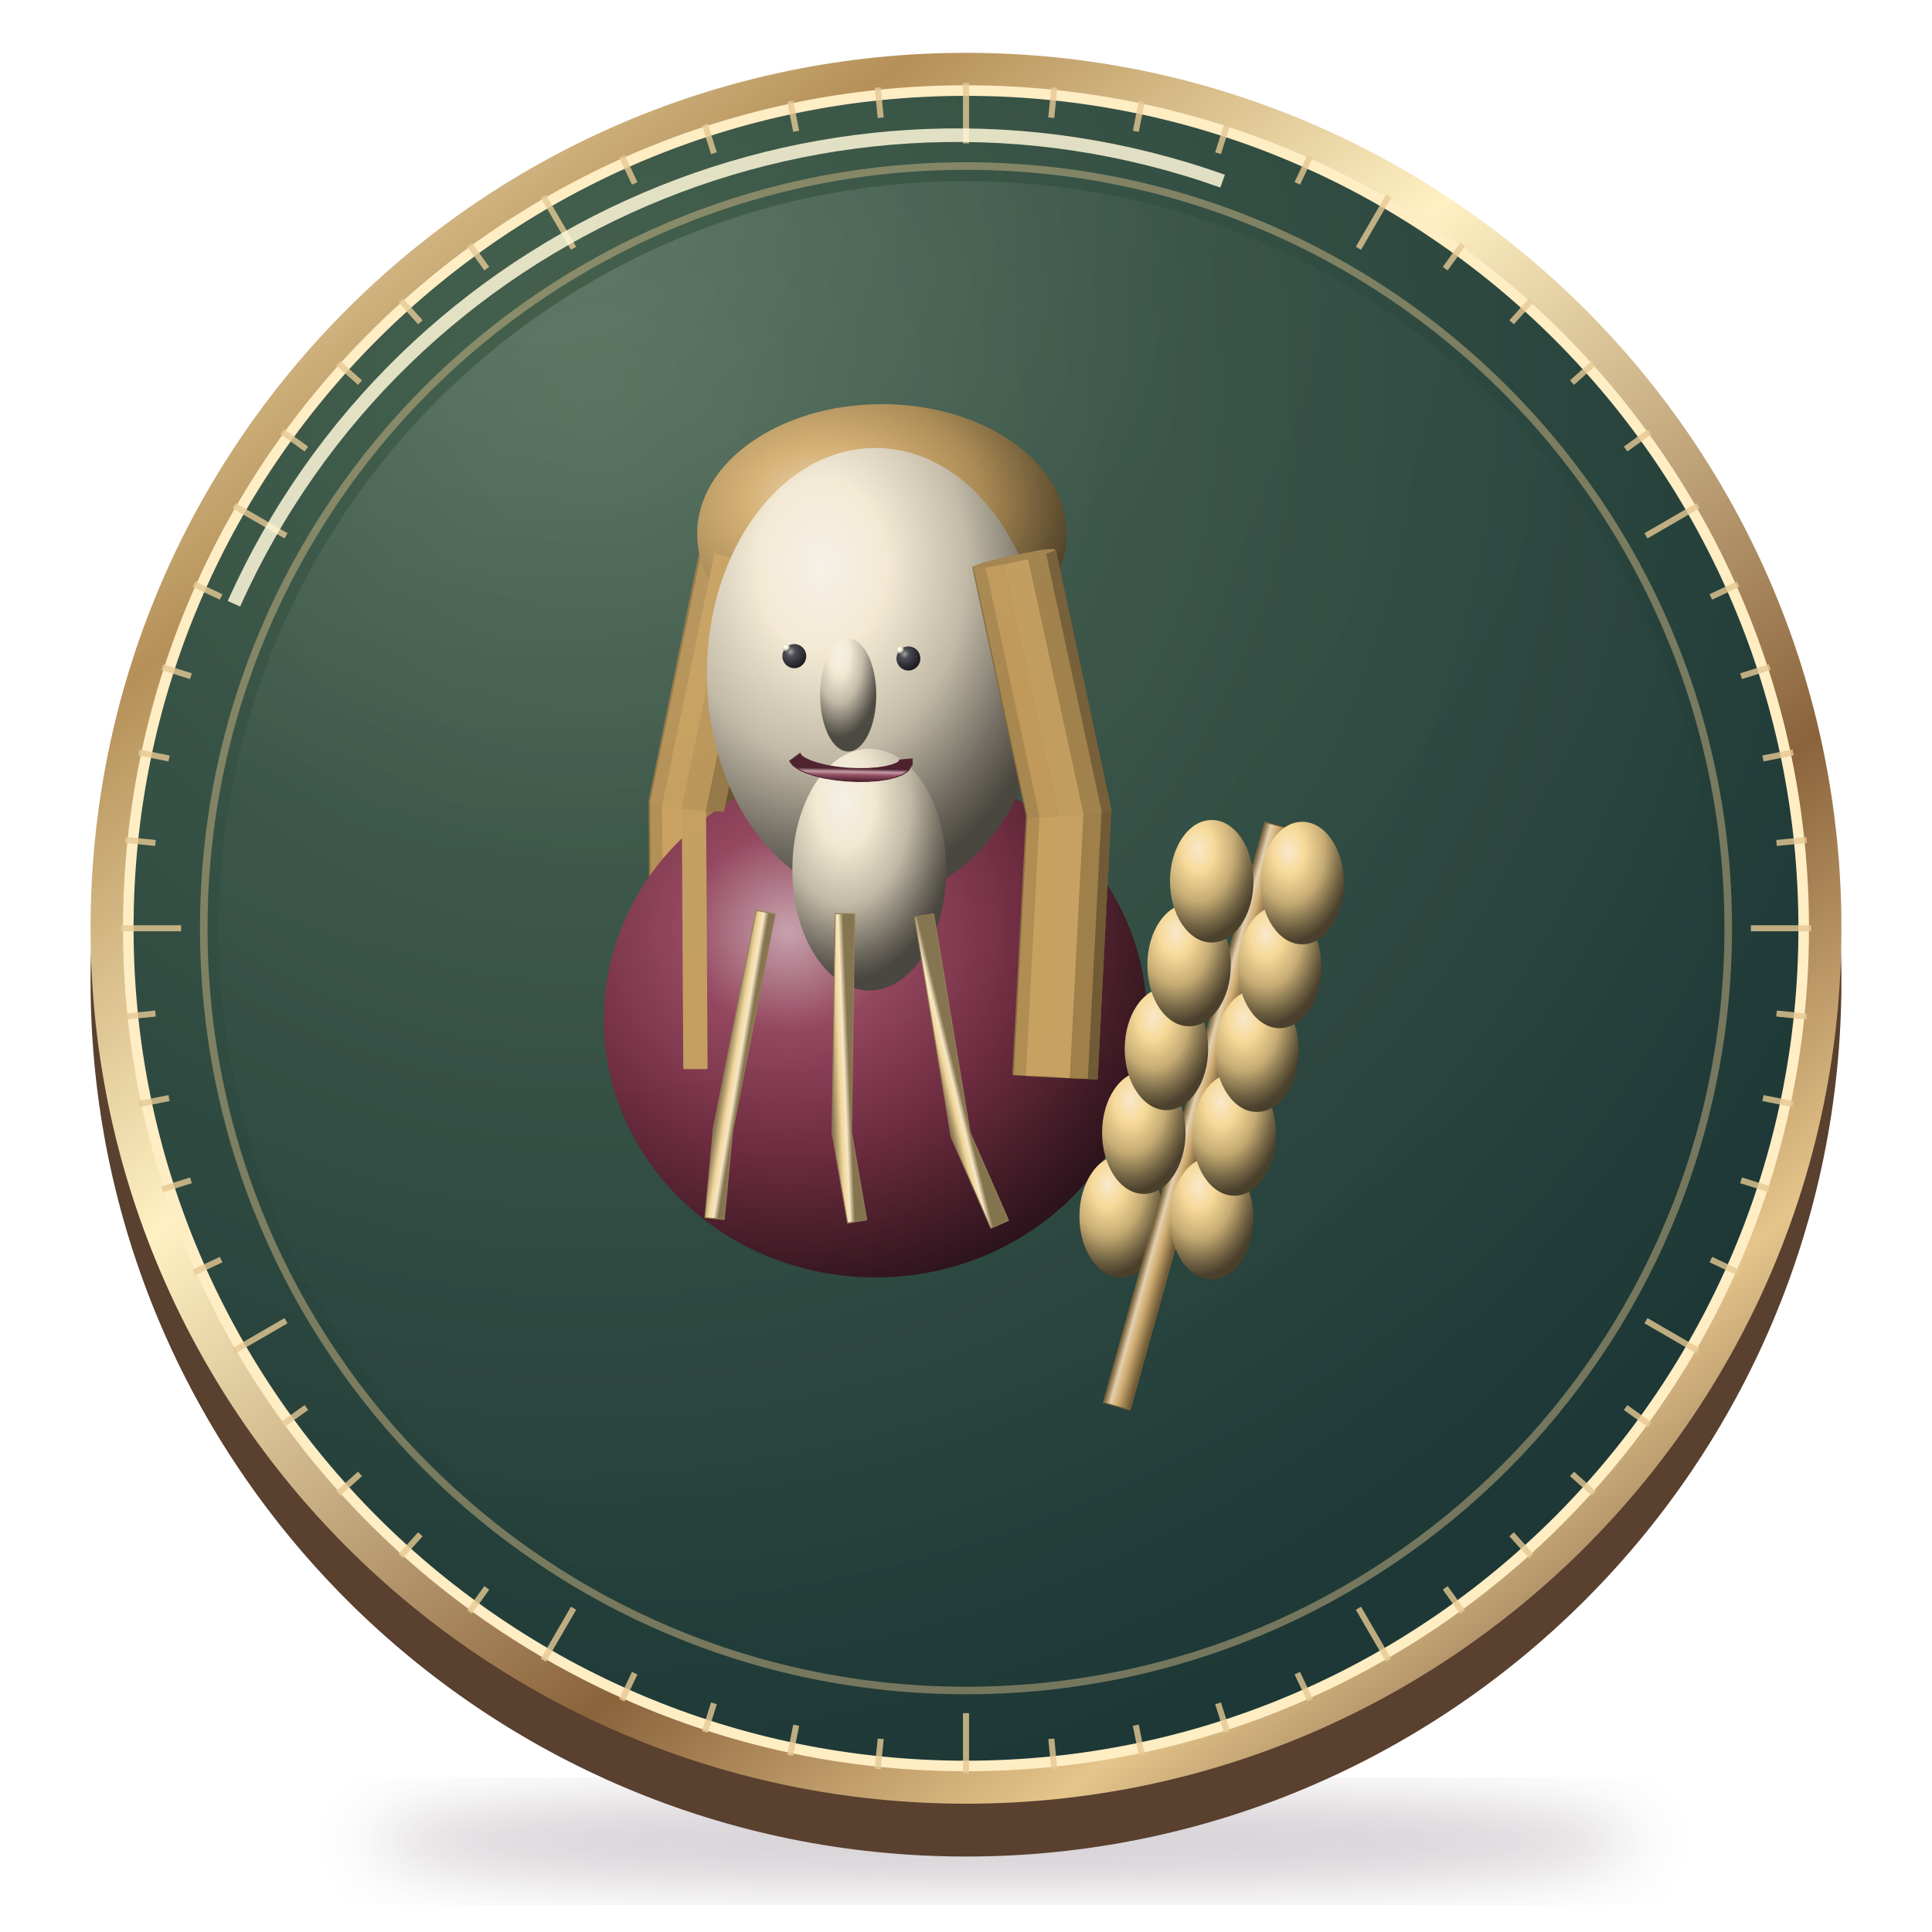
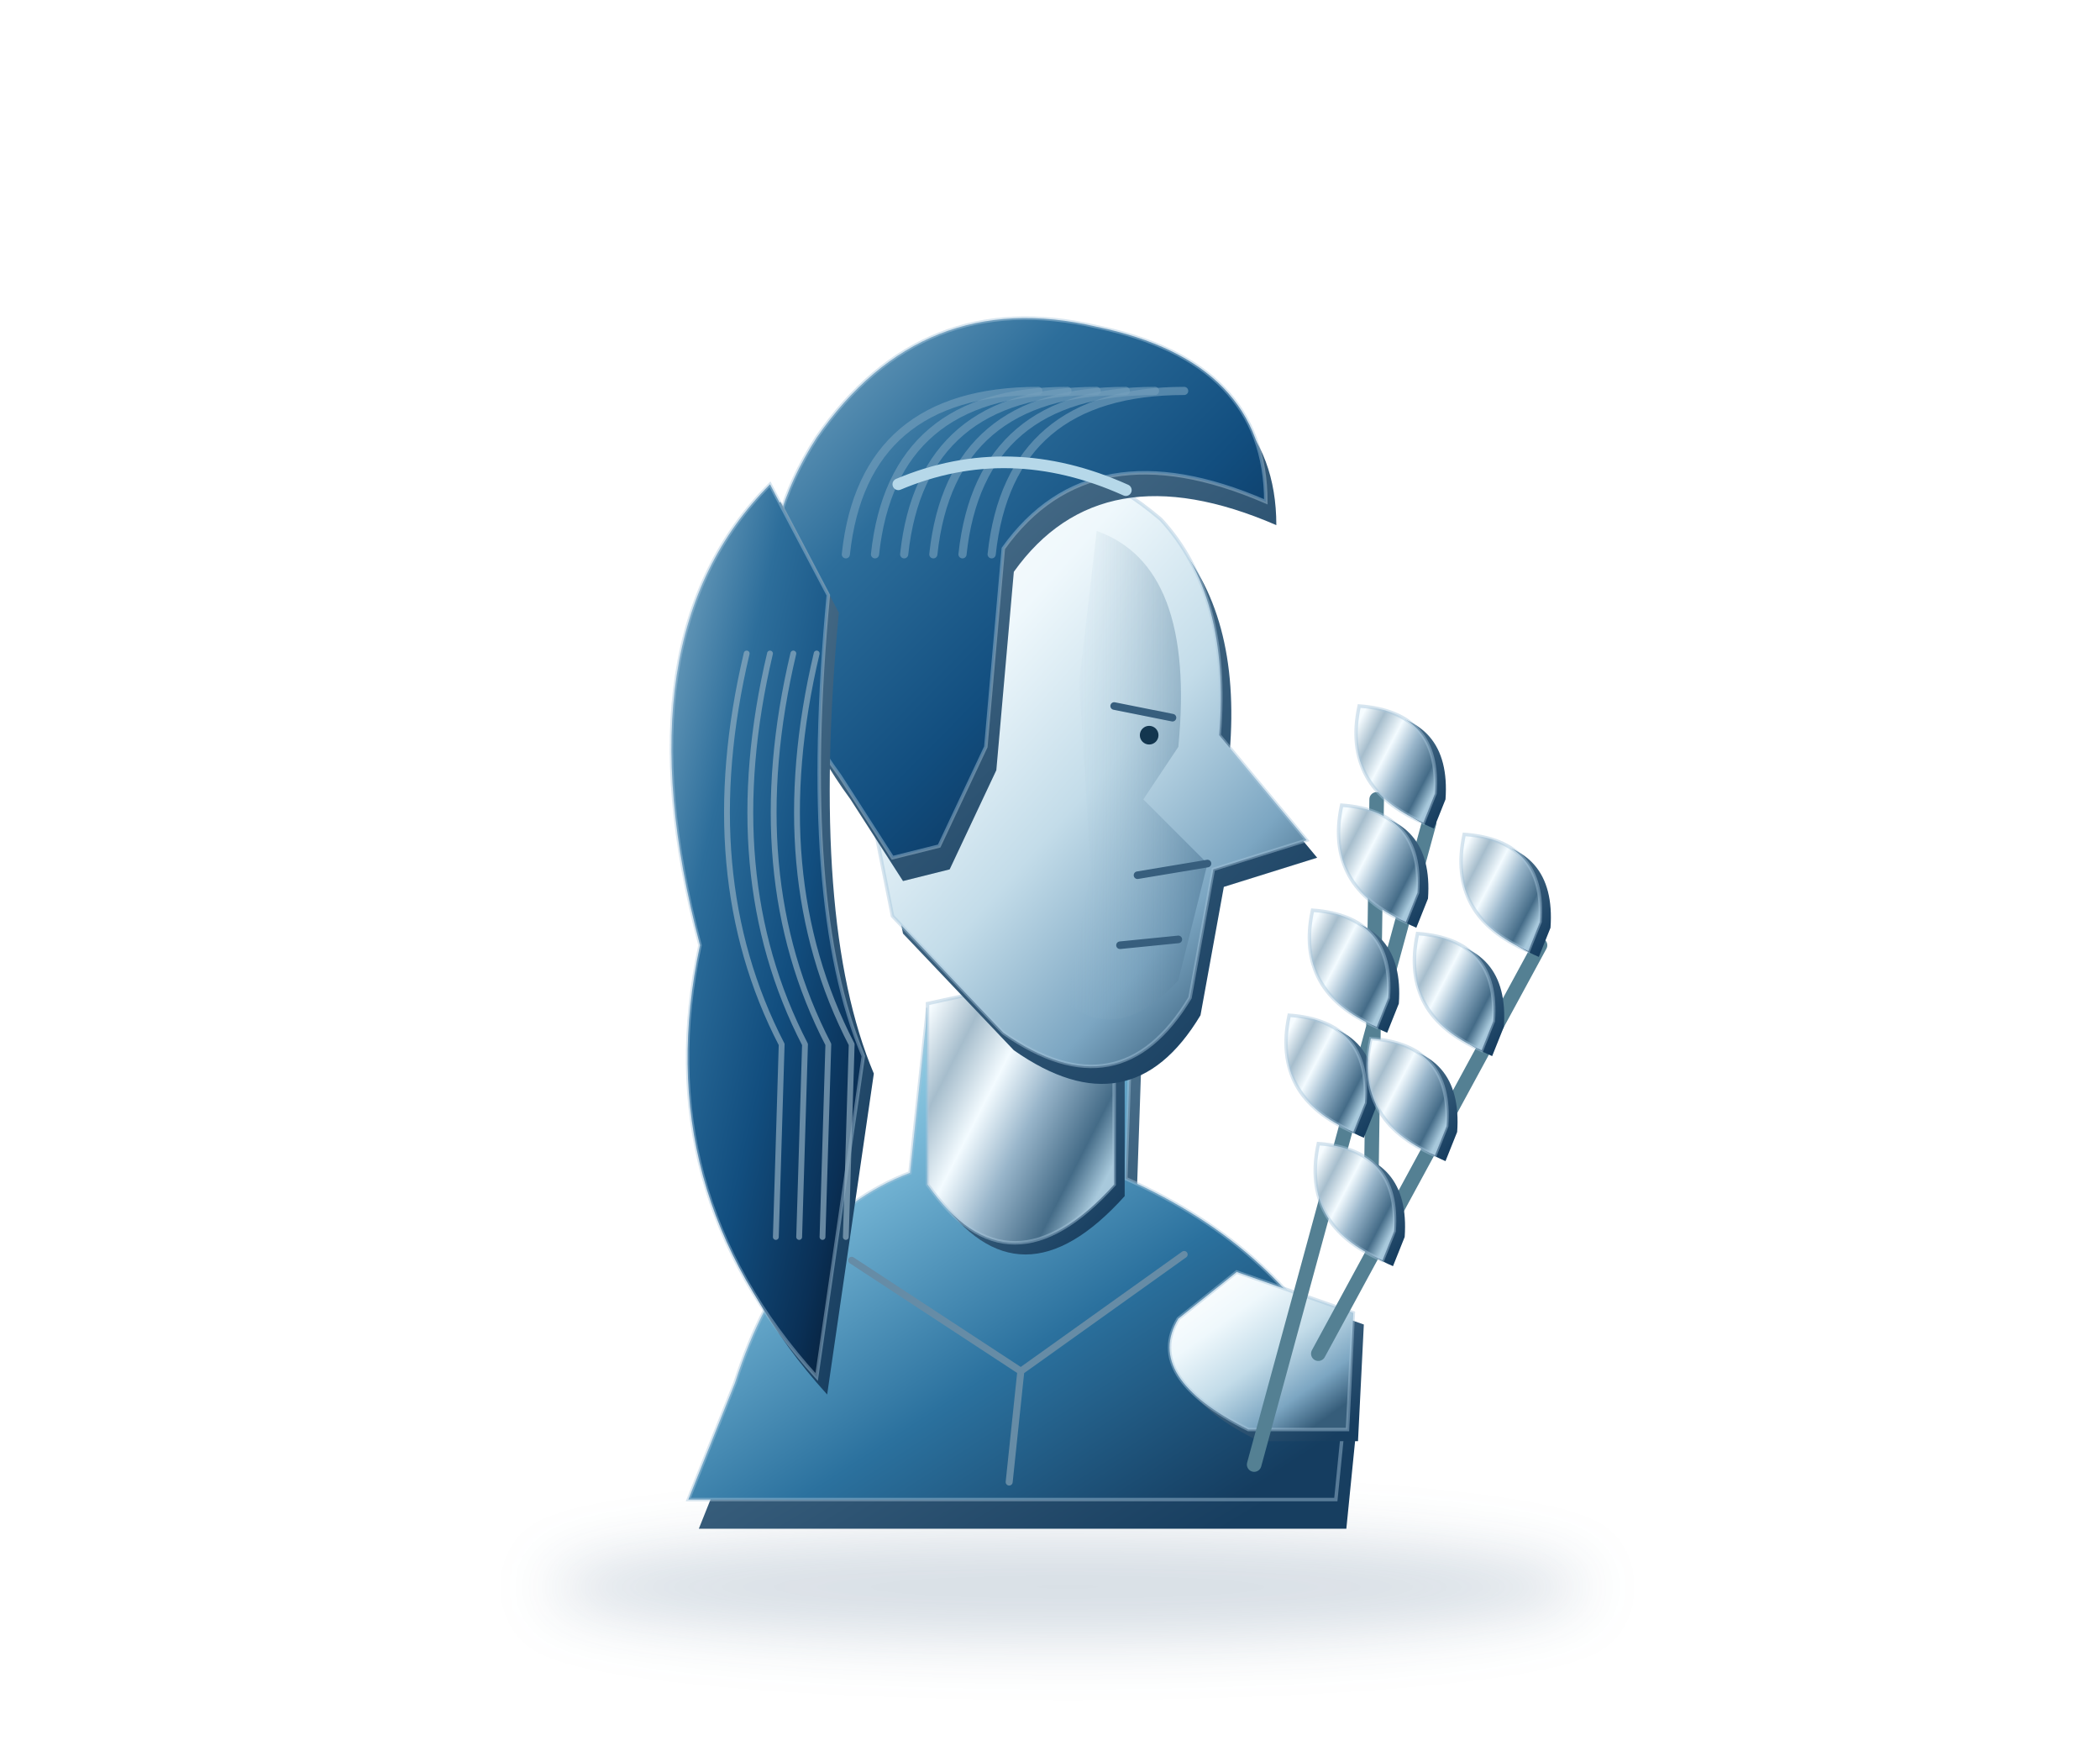
- <svg xmlns="http://www.w3.org/2000/svg" viewBox="0 0 256 256">
+ <svg xmlns="http://www.w3.org/2000/svg" viewBox="0 0 360 300" data-zodiac="neitsyt" data-art-version="fi-porcelain-1">
  <defs>
-     <linearGradient id="sculpt-jaunava-metal" x1=".1" y1="0" x2=".9" y2="1">
-       <stop stop-color="#f8e9bb" />
-       <stop offset=".18" stop-color="#b59058" />
-       <stop offset=".38" stop-color="#fff1c3" />
-       <stop offset=".67" stop-color="#8a633b" />
-       <stop offset=".83" stop-color="#e5c58b" />
-       <stop offset="1" stop-color="#5a402f" />
+     <linearGradient id="fi-neitsyt-ice" x1="12%" y1="4%" x2="86%" y2="92%">
+       <stop stop-color="#ffffff" />
+       <stop offset=".28" stop-color="#eff8fc" />
+       <stop offset=".56" stop-color="#c3dce9" />
+       <stop offset=".82" stop-color="#7ca6c2" />
+       <stop offset="1" stop-color="#365d7a" />
    </linearGradient>
-     <radialGradient id="sculpt-jaunava-face" cx=".28" cy=".18" r=".85">
-       <stop stop-color="#46624e" />
-       <stop offset="1" stop-color="#1d3836" />
-     </radialGradient>
-     <radialGradient id="sculpt-jaunava-glass" cx=".22" cy="0" r="1">
-       <stop stop-color="#fff" stop-opacity=".16" />
-       <stop offset=".45" stop-color="#fff" stop-opacity=".025" />
-       <stop offset="1" stop-color="#fff" stop-opacity="0" />
-     </radialGradient>
-     <filter id="sculpt-jaunava-blur">
-       <feGaussianBlur stdDeviation="4" />
+     <linearGradient id="fi-neitsyt-silver" x1="3%" y1="14%" x2="92%" y2="82%">
+       <stop stop-color="#f6fcff" />
+       <stop offset=".19" stop-color="#a6bdcc" />
+       <stop offset=".39" stop-color="#f3fbff" />
+       <stop offset=".60" stop-color="#98b5ca" />
+       <stop offset=".86" stop-color="#446b87" />
+       <stop offset="1" stop-color="#a8c9dc" />
+     </linearGradient>
+     <linearGradient id="fi-neitsyt-navy" x1="8%" y1="5%" x2="91%" y2="94%">
+       <stop stop-color="#6d9ebc" />
+       <stop offset=".27" stop-color="#2d6e9b" />
+       <stop offset=".59" stop-color="#124e7f" />
+       <stop offset=".87" stop-color="#0a3056" />
+       <stop offset="1" stop-color="#071f39" />
+     </linearGradient>
+     <linearGradient id="fi-neitsyt-blue" x1="8%" y1="0" x2="90%" y2="94%">
+       <stop stop-color="#bdedf6" />
+       <stop offset=".30" stop-color="#78b8d7" />
+       <stop offset=".65" stop-color="#2b719e" />
+       <stop offset="1" stop-color="#153d60" />
+     </linearGradient>
+     <linearGradient id="fi-neitsyt-water" x1="0" y1="0" x2="1" y2="1">
+       <stop stop-color="#d7f7ff" />
+       <stop offset=".42" stop-color="#8ccce5" />
+       <stop offset="1" stop-color="#216ba0" />
+     </linearGradient>
+     <linearGradient id="fi-neitsyt-frost">
+       <stop stop-color="#a5c6d9" stop-opacity="0" />
+       <stop offset="1" stop-color="#446e8d" stop-opacity=".50" />
+     </linearGradient>
+     <linearGradient id="fi-neitsyt-edge" x2=".8" y2="1">
+       <stop stop-color="#63879f" />
+       <stop offset="1" stop-color="#173e60" />
+     </linearGradient>
+     <filter id="fi-neitsyt-shadow" x="-35%" y="-50%" width="180%" height="230%">
+       <feGaussianBlur stdDeviation="5" />
    </filter>
  </defs>
-   <ellipse cx="133" cy="244" rx="84" ry="7" fill="#493345" opacity=".22" filter="url(#sculpt-jaunava-blur)" />
-   <circle cx="128" cy="130" r="116" fill="#59402f" />
-   <circle cx="128" cy="123" r="116" fill="url(#sculpt-jaunava-metal)" />
-   <circle cx="128" cy="123" r="111" fill="url(#sculpt-jaunava-face)" stroke="#ffedc4" stroke-width="1.4" />
-   <circle cx="128" cy="123" r="101" fill="none" stroke="#dfc18c" stroke-opacity=".45" />
-   <g fill="none" stroke="#e6c994" stroke-width=".8" opacity=".8">
-     <path d="M128.0 19.0L128.0 11.0" />
-     <path d="M139.3 15.6L139.7 11.6" />
-     <path d="M150.5 17.4L151.3 13.4" />
-     <path d="M161.4 20.3L162.6 16.5" />
-     <path d="M171.9 24.3L173.6 20.7" />
-     <path d="M180.0 32.9L184.0 26.0" />
-     <path d="M191.5 35.6L193.8 32.4" />
-     <path d="M200.3 42.7L202.9 39.8" />
-     <path d="M208.3 50.7L211.2 48.1" />
-     <path d="M215.4 59.5L218.6 57.2" />
-     <path d="M218.1 71.0L225.0 67.0" />
-     <path d="M226.7 79.1L230.3 77.4" />
-     <path d="M230.7 89.6L234.5 88.4" />
-     <path d="M233.6 100.5L237.6 99.7" />
-     <path d="M235.4 111.7L239.4 111.3" />
-     <path d="M232.0 123.0L240.0 123.0" />
-     <path d="M235.4 134.3L239.4 134.7" />
-     <path d="M233.6 145.5L237.6 146.3" />
-     <path d="M230.7 156.4L234.5 157.6" />
-     <path d="M226.7 166.9L230.3 168.6" />
-     <path d="M218.1 175.0L225.0 179.0" />
-     <path d="M215.4 186.5L218.6 188.8" />
-     <path d="M208.3 195.3L211.2 197.9" />
-     <path d="M200.3 203.3L202.9 206.2" />
-     <path d="M191.5 210.4L193.8 213.6" />
-     <path d="M180.0 213.1L184.0 220.0" />
-     <path d="M171.9 221.7L173.6 225.3" />
-     <path d="M161.4 225.7L162.6 229.5" />
-     <path d="M150.5 228.6L151.3 232.6" />
-     <path d="M139.3 230.4L139.7 234.4" />
-     <path d="M128.0 227.0L128.0 235.0" />
-     <path d="M116.7 230.4L116.3 234.4" />
-     <path d="M105.5 228.6L104.7 232.6" />
-     <path d="M94.6 225.7L93.4 229.5" />
-     <path d="M84.1 221.7L82.4 225.3" />
-     <path d="M76.0 213.1L72.0 220.0" />
-     <path d="M64.5 210.4L62.2 213.6" />
-     <path d="M55.7 203.3L53.1 206.2" />
-     <path d="M47.7 195.3L44.8 197.9" />
-     <path d="M40.6 186.5L37.4 188.8" />
-     <path d="M37.9 175.0L31.0 179.0" />
-     <path d="M29.3 166.9L25.7 168.6" />
-     <path d="M25.3 156.4L21.5 157.6" />
-     <path d="M22.4 145.5L18.4 146.3" />
-     <path d="M20.6 134.3L16.6 134.7" />
-     <path d="M24.0 123.0L16.0 123.0" />
-     <path d="M20.6 111.7L16.6 111.3" />
-     <path d="M22.4 100.5L18.4 99.7" />
-     <path d="M25.3 89.6L21.5 88.4" />
-     <path d="M29.3 79.1L25.7 77.4" />
-     <path d="M37.9 71.0L31.0 67.0" />
-     <path d="M40.6 59.5L37.4 57.2" />
-     <path d="M47.7 50.7L44.8 48.1" />
-     <path d="M55.7 42.7L53.1 39.8" />
-     <path d="M64.5 35.6L62.2 32.4" />
-     <path d="M76.0 32.9L72.0 26.0" />
-     <path d="M84.1 24.3L82.4 20.7" />
-     <path d="M94.6 20.3L93.4 16.5" />
-     <path d="M105.5 17.4L104.7 13.4" />
-     <path d="M116.7 15.6L116.3 11.6" />
+   <ellipse cx="183" cy="272" rx="89" ry="9" fill="#254e72" opacity=".18" filter="url(#fi-neitsyt-shadow)" />
+   <g>
+     <g transform="translate(88 0)">
+       <g>
+         <path d="M38 237q9-28 30-36l3-28h35l-1 29q27 12 38 35l-2 20H30Z" fill="url(#fi-neitsyt-edge)" transform="translate(1.8 5)" />
+         <path d="M38 237q9-28 30-36l3-28h35l-1 29q27 12 38 35l-2 20H30Z" fill="url(#fi-neitsyt-blue)" stroke="#a8c6dc" stroke-opacity=".45" stroke-width=".6" />
+       </g>
+       <g>
+         <path d="M71 172v31q14 20 32 0v-38Z" fill="url(#fi-neitsyt-edge)" transform="translate(1.8 2)" />
+         <path d="M71 172v31q14 20 32 0v-38Z" fill="url(#fi-neitsyt-silver)" stroke="#a8c6dc" stroke-opacity=".45" stroke-width=".6" />
+       </g>
+       <g>
+         <path d="M60 92q25-25 51-3 12 13 10 37l15 18-16 5-4 22q-12 20-32 6l-19-20-7-35Z" fill="url(#fi-neitsyt-edge)" transform="translate(1.8 3)" />
+         <path d="M60 92q25-25 51-3 12 13 10 37l15 18-16 5-4 22q-12 20-32 6l-19-20-7-35Z" fill="url(#fi-neitsyt-ice)" stroke="#a8c6dc" stroke-opacity=".45" stroke-width=".6" />
+       </g>
+       <path d="M100 91q17 6 14 37l-6 9 11 11-5 20q-10 11-19 4l4-23-2-32Z" fill="url(#fi-neitsyt-frost)" />
+       <g>
+         <path d="M56 133q-22-30-4-58 18-26 48-19 29 6 29 30-30-13-45 8l-3 34-8 17-8 2Z" fill="url(#fi-neitsyt-edge)" transform="translate(1.8 4)" />
+         <path d="M56 133q-22-30-4-58 18-26 48-19 29 6 29 30-30-13-45 8l-3 34-8 17-8 2Z" fill="url(#fi-neitsyt-navy)" stroke="#a8c6dc" stroke-opacity=".45" stroke-width=".6" />
+       </g>
+       <path d="M57 95q3-28 33-28" fill="none" stroke="#739ebc" stroke-width="1.4" stroke-linecap="round" stroke-linejoin="round" opacity=".65" />
+       <path d="M62 95q3-28 33-28" fill="none" stroke="#739ebc" stroke-width="1.4" stroke-linecap="round" stroke-linejoin="round" opacity=".65" />
+       <path d="M67 95q3-28 33-28" fill="none" stroke="#739ebc" stroke-width="1.4" stroke-linecap="round" stroke-linejoin="round" opacity=".65" />
+       <path d="M72 95q3-28 33-28" fill="none" stroke="#739ebc" stroke-width="1.4" stroke-linecap="round" stroke-linejoin="round" opacity=".65" />
+       <path d="M77 95q3-28 33-28" fill="none" stroke="#739ebc" stroke-width="1.4" stroke-linecap="round" stroke-linejoin="round" opacity=".65" />
+       <path d="M82 95q3-28 33-28" fill="none" stroke="#739ebc" stroke-width="1.4" stroke-linecap="round" stroke-linejoin="round" opacity=".65" />
+       <path d="M103 121l10 2m-6 27 12-2m-15 14 10-1" fill="none" stroke="#375e7d" stroke-width="1.3" stroke-linecap="round" stroke-linejoin="round" />
+       <circle cx="109" cy="126" r="1.6" fill="#13364f" />
+       <path d="M58 216l29 19 28-20m-28 20-2 19" fill="none" stroke="#668ca6" stroke-width="1.2" stroke-linecap="round" stroke-linejoin="round" />
+       <g>
+         <path d="M54 102q-5 53 6 79l-8 55q-29-32-20-74-14-53 12-79Z" fill="url(#fi-neitsyt-edge)" transform="translate(1.8 3)" />
+         <path d="M54 102q-5 53 6 79l-8 55q-29-32-20-74-14-53 12-79Z" fill="url(#fi-neitsyt-navy)" stroke="#a8c6dc" stroke-opacity=".45" stroke-width=".6" />
+       </g>
+       <path d="M40 112q-9 38 6 67l-1 33" fill="none" stroke="#8eacc0" stroke-width="1" stroke-linecap="round" stroke-linejoin="round" opacity=".7" />
+       <path d="M44 112q-9 38 6 67l-1 33" fill="none" stroke="#8eacc0" stroke-width="1" stroke-linecap="round" stroke-linejoin="round" opacity=".7" />
+       <path d="M48 112q-9 38 6 67l-1 33" fill="none" stroke="#8eacc0" stroke-width="1" stroke-linecap="round" stroke-linejoin="round" opacity=".7" />
+       <path d="M52 112q-9 38 6 67l-1 33" fill="none" stroke="#8eacc0" stroke-width="1" stroke-linecap="round" stroke-linejoin="round" opacity=".7" />
+     </g>
+     <g>
+       <path d="M214 245q-18-9-12-19l10-8 20 7-1 20Z" fill="url(#fi-neitsyt-edge)" transform="translate(1.8 2)" />
+       <path d="M214 245q-18-9-12-19l10-8 20 7-1 20Z" fill="url(#fi-neitsyt-ice)" stroke="#a8c6dc" stroke-opacity=".45" stroke-width=".6" />
+     </g>
+     <path d="M215 251l30-110m-19 91 38-70m-29 46 1-71" fill="none" stroke="#548093" stroke-width="2.5" stroke-linecap="round" stroke-linejoin="round" />
+     <g>
+       <path d="M244 141q-14-6-11-20 14 1 13 15Z" fill="url(#fi-neitsyt-edge)" transform="translate(1.8 1)" />
+       <path d="M244 141q-14-6-11-20 14 1 13 15Z" fill="url(#fi-neitsyt-silver)" stroke="#a8c6dc" stroke-opacity=".45" stroke-width=".6" />
+     </g>
+     <g>
+       <path d="M241 158q-14-6-11-20 14 1 13 15Z" fill="url(#fi-neitsyt-edge)" transform="translate(1.8 1)" />
+       <path d="M241 158q-14-6-11-20 14 1 13 15Z" fill="url(#fi-neitsyt-silver)" stroke="#a8c6dc" stroke-opacity=".45" stroke-width=".6" />
+     </g>
+     <g>
+       <path d="M236 176q-14-6-11-20 14 1 13 15Z" fill="url(#fi-neitsyt-edge)" transform="translate(1.8 1)" />
+       <path d="M236 176q-14-6-11-20 14 1 13 15Z" fill="url(#fi-neitsyt-silver)" stroke="#a8c6dc" stroke-opacity=".45" stroke-width=".6" />
+     </g>
+     <g>
+       <path d="M232 194q-14-6-11-20 14 1 13 15Z" fill="url(#fi-neitsyt-edge)" transform="translate(1.8 1)" />
+       <path d="M232 194q-14-6-11-20 14 1 13 15Z" fill="url(#fi-neitsyt-silver)" stroke="#a8c6dc" stroke-opacity=".45" stroke-width=".6" />
+     </g>
+     <g>
+       <path d="M262 163q-14-6-11-20 14 1 13 15Z" fill="url(#fi-neitsyt-edge)" transform="translate(1.8 1)" />
+       <path d="M262 163q-14-6-11-20 14 1 13 15Z" fill="url(#fi-neitsyt-silver)" stroke="#a8c6dc" stroke-opacity=".45" stroke-width=".6" />
+     </g>
+     <g>
+       <path d="M254 180q-14-6-11-20 14 1 13 15Z" fill="url(#fi-neitsyt-edge)" transform="translate(1.8 1)" />
+       <path d="M254 180q-14-6-11-20 14 1 13 15Z" fill="url(#fi-neitsyt-silver)" stroke="#a8c6dc" stroke-opacity=".45" stroke-width=".6" />
+     </g>
+     <g>
+       <path d="M246 198q-14-6-11-20 14 1 13 15Z" fill="url(#fi-neitsyt-edge)" transform="translate(1.8 1)" />
+       <path d="M246 198q-14-6-11-20 14 1 13 15Z" fill="url(#fi-neitsyt-silver)" stroke="#a8c6dc" stroke-opacity=".45" stroke-width=".6" />
+     </g>
+     <g>
+       <path d="M237 216q-14-6-11-20 14 1 13 15Z" fill="url(#fi-neitsyt-edge)" transform="translate(1.8 1)" />
+       <path d="M237 216q-14-6-11-20 14 1 13 15Z" fill="url(#fi-neitsyt-silver)" stroke="#a8c6dc" stroke-opacity=".45" stroke-width=".6" />
+     </g>
+     <path d="M154 83q19-8 39 1" fill="none" stroke="#b6d8e9" stroke-width="2" stroke-linecap="round" stroke-linejoin="round" />
  </g>
-   <g>
-     <defs>
-       <radialGradient id="jaunava-surface-0" gradientUnits="userSpaceOnUse" cx="104.49" cy="122.77" r="53.27" gradientTransform="translate(0 6.78327) scale(1 0.9497809)">
-         <stop stop-color="#c6a1ac" />
-         <stop offset=".26" stop-color="#92445c" />
-         <stop offset=".58" stop-color="#6c293d" />
-         <stop offset=".85" stop-color="#3e1823" />
-         <stop offset="1" stop-color="#280f17" />
-       </radialGradient>
-       <radialGradient id="jaunava-surface-1" gradientUnits="userSpaceOnUse" cx="111.93" cy="109.46" r="15.09" gradientTransform="translate(0 -65.81785) scale(1 1.57121)">
-         <stop stop-color="#f5f0e5" />
-         <stop offset=".26" stop-color="#f2e8d1" />
-         <stop offset=".58" stop-color="#bfb7a3" />
-         <stop offset=".85" stop-color="#6e695e" />
-         <stop offset="1" stop-color="#46433c" />
-       </radialGradient>
-       <radialGradient id="jaunava-surface-2" gradientUnits="userSpaceOnUse" cx="108.86" cy="78.49" r="33.06" gradientTransform="translate(0 -30.19495) scale(1 1.338317)">
-         <stop stop-color="#f5f0e5" />
-         <stop offset=".26" stop-color="#f2e8d1" />
-         <stop offset=".58" stop-color="#bfb7a3" />
-         <stop offset=".85" stop-color="#6e695e" />
-         <stop offset="1" stop-color="#46433c" />
-       </radialGradient>
-       <radialGradient id="jaunava-surface-3" gradientUnits="userSpaceOnUse" cx="109.02" cy="64.53" r="36.23" gradientTransform="translate(0 21.10334) scale(1 0.7015731)">
-         <stop stop-color="#e7d4b4" />
-         <stop offset=".26" stop-color="#d4ad6c" />
-         <stop offset=".58" stop-color="#a6844b" />
-         <stop offset=".85" stop-color="#5f4c2b" />
-         <stop offset="1" stop-color="#3d301c" />
-       </radialGradient>
-       <radialGradient id="jaunava-surface-4" gradientUnits="userSpaceOnUse" cx="111.20" cy="89.41" r="5.51" gradientTransform="translate(0 -92.84566) scale(1 2.008123)">
-         <stop stop-color="#f5f0e5" />
-         <stop offset=".26" stop-color="#f2e8d1" />
-         <stop offset=".58" stop-color="#bfb7a3" />
-         <stop offset=".85" stop-color="#6e695e" />
-         <stop offset="1" stop-color="#46433c" />
-       </radialGradient>
-       <radialGradient id="jaunava-surface-5" gradientUnits="userSpaceOnUse" cx="104.75" cy="86.36" r="2.34" gradientTransform="translate(0 -0.927175) scale(1 1.010665)">
-         <stop stop-color="#a2a2a6" />
-         <stop offset=".26" stop-color="#46464f" />
-         <stop offset=".58" stop-color="#2b2b33" />
-         <stop offset=".85" stop-color="#18181d" />
-         <stop offset="1" stop-color="#101013" />
-       </radialGradient>
-       <radialGradient id="jaunava-surface-6" gradientUnits="userSpaceOnUse" cx="104.08" cy="85.69" r="0.70" gradientTransform="translate(0 -0.838672) scale(1 1.009767)">
-         <stop stop-color="#fffbf0" />
-         <stop offset=".26" stop-color="#ffffe7" />
-         <stop offset=".58" stop-color="#d1cbb6" />
-         <stop offset=".85" stop-color="#787468" />
-         <stop offset="1" stop-color="#4d4a43" />
-       </radialGradient>
-       <radialGradient id="jaunava-surface-7" gradientUnits="userSpaceOnUse" cx="119.86" cy="86.67" r="2.34" gradientTransform="translate(0 -0.9304372) scale(1 1.010665)">
-         <stop stop-color="#a2a2a6" />
-         <stop offset=".26" stop-color="#46464f" />
-         <stop offset=".58" stop-color="#2b2b33" />
-         <stop offset=".85" stop-color="#18181d" />
-         <stop offset="1" stop-color="#101013" />
-       </radialGradient>
-       <radialGradient id="jaunava-surface-8" gradientUnits="userSpaceOnUse" cx="119.19" cy="86.00" r="0.70" gradientTransform="translate(0 -0.8416596) scale(1 1.009767)">
-         <stop stop-color="#fffbf0" />
-         <stop offset=".26" stop-color="#ffffe7" />
-         <stop offset=".58" stop-color="#d1cbb6" />
-         <stop offset=".85" stop-color="#787468" />
-         <stop offset="1" stop-color="#4d4a43" />
-       </radialGradient>
-       <radialGradient id="jaunava-surface-9" gradientUnits="userSpaceOnUse" cx="146.79" cy="158.26" r="8.18" gradientTransform="translate(0 -75.74405) scale(1 1.469921)">
-         <stop stop-color="#f8e9ca" />
-         <stop offset=".26" stop-color="#f7d998" />
-         <stop offset=".58" stop-color="#c4aa72" />
-         <stop offset=".85" stop-color="#706141" />
-         <stop offset="1" stop-color="#483e2a" />
-       </radialGradient>
-       <radialGradient id="jaunava-surface-10" gradientUnits="userSpaceOnUse" cx="158.79" cy="158.50" r="8.18" gradientTransform="translate(0 -75.85813) scale(1 1.469921)">
-         <stop stop-color="#f8e9ca" />
-         <stop offset=".26" stop-color="#f7d998" />
-         <stop offset=".58" stop-color="#c4aa72" />
-         <stop offset=".85" stop-color="#706141" />
-         <stop offset="1" stop-color="#483e2a" />
-       </radialGradient>
-       <radialGradient id="jaunava-surface-11" gradientUnits="userSpaceOnUse" cx="149.79" cy="147.16" r="8.18" gradientTransform="translate(0 -70.52639) scale(1 1.469921)">
-         <stop stop-color="#f8e9ca" />
-         <stop offset=".26" stop-color="#f7d998" />
-         <stop offset=".58" stop-color="#c4aa72" />
-         <stop offset=".85" stop-color="#706141" />
-         <stop offset="1" stop-color="#483e2a" />
-       </radialGradient>
-       <radialGradient id="jaunava-surface-12" gradientUnits="userSpaceOnUse" cx="161.79" cy="147.40" r="8.18" gradientTransform="translate(0 -70.64047) scale(1 1.469921)">
-         <stop stop-color="#f8e9ca" />
-         <stop offset=".26" stop-color="#f7d998" />
-         <stop offset=".58" stop-color="#c4aa72" />
-         <stop offset=".85" stop-color="#706141" />
-         <stop offset="1" stop-color="#483e2a" />
-       </radialGradient>
-       <radialGradient id="jaunava-surface-13" gradientUnits="userSpaceOnUse" cx="152.79" cy="136.05" r="8.18" gradientTransform="translate(0 -65.30874) scale(1 1.469921)">
-         <stop stop-color="#f8e9ca" />
-         <stop offset=".26" stop-color="#f7d998" />
-         <stop offset=".58" stop-color="#c4aa72" />
-         <stop offset=".85" stop-color="#706141" />
-         <stop offset="1" stop-color="#483e2a" />
-       </radialGradient>
-       <radialGradient id="jaunava-surface-14" gradientUnits="userSpaceOnUse" cx="164.79" cy="136.30" r="8.18" gradientTransform="translate(0 -65.42282) scale(1 1.469921)">
-         <stop stop-color="#f8e9ca" />
-         <stop offset=".26" stop-color="#f7d998" />
-         <stop offset=".58" stop-color="#c4aa72" />
-         <stop offset=".85" stop-color="#706141" />
-         <stop offset="1" stop-color="#483e2a" />
-       </radialGradient>
-       <radialGradient id="jaunava-surface-15" gradientUnits="userSpaceOnUse" cx="155.79" cy="124.95" r="8.18" gradientTransform="translate(0 -60.09108) scale(1 1.469921)">
-         <stop stop-color="#f8e9ca" />
-         <stop offset=".26" stop-color="#f7d998" />
-         <stop offset=".58" stop-color="#c4aa72" />
-         <stop offset=".85" stop-color="#706141" />
-         <stop offset="1" stop-color="#483e2a" />
-       </radialGradient>
-       <radialGradient id="jaunava-surface-16" gradientUnits="userSpaceOnUse" cx="167.78" cy="125.19" r="8.18" gradientTransform="translate(0 -60.20516) scale(1 1.469921)">
-         <stop stop-color="#f8e9ca" />
-         <stop offset=".26" stop-color="#f7d998" />
-         <stop offset=".58" stop-color="#c4aa72" />
-         <stop offset=".85" stop-color="#706141" />
-         <stop offset="1" stop-color="#483e2a" />
-       </radialGradient>
-       <radialGradient id="jaunava-surface-17" gradientUnits="userSpaceOnUse" cx="158.79" cy="113.85" r="8.18" gradientTransform="translate(0 -54.87342) scale(1 1.469921)">
-         <stop stop-color="#f8e9ca" />
-         <stop offset=".26" stop-color="#f7d998" />
-         <stop offset=".58" stop-color="#c4aa72" />
-         <stop offset=".85" stop-color="#706141" />
-         <stop offset="1" stop-color="#483e2a" />
-       </radialGradient>
-       <radialGradient id="jaunava-surface-18" gradientUnits="userSpaceOnUse" cx="170.78" cy="114.09" r="8.18" gradientTransform="translate(0 -54.98751) scale(1 1.469921)">
-         <stop stop-color="#f8e9ca" />
-         <stop offset=".26" stop-color="#f7d998" />
-         <stop offset=".58" stop-color="#c4aa72" />
-         <stop offset=".85" stop-color="#706141" />
-         <stop offset="1" stop-color="#483e2a" />
-       </radialGradient>
-       <linearGradient id="jaunava-tube-0" gradientUnits="userSpaceOnUse" x1="113.593" y1="101.845" x2="113.558" y2="103.558">
-         <stop stop-color="#491c29" />
-         <stop offset=".25" stop-color="#c299a5" />
-         <stop offset=".50" stop-color="#934b61" />
-         <stop offset="1" stop-color="#421926" />
-       </linearGradient>
-       <linearGradient id="jaunava-tube-1" gradientUnits="userSpaceOnUse" x1="97.069" y1="149.95" x2="94.533" y2="149.527">
-         <stop stop-color="#83724c" />
-         <stop offset=".25" stop-color="#f7e7c5" />
-         <stop offset=".50" stop-color="#f1d599" />
-         <stop offset="1" stop-color="#786846" />
-       </linearGradient>
-       <linearGradient id="jaunava-tube-2" gradientUnits="userSpaceOnUse" x1="112.83" y1="150.006" x2="110.262" y2="150.108">
-         <stop stop-color="#83724c" />
-         <stop offset=".25" stop-color="#f7e7c5" />
-         <stop offset=".50" stop-color="#f1d599" />
-         <stop offset="1" stop-color="#786846" />
-       </linearGradient>
-       <linearGradient id="jaunava-tube-3" gradientUnits="userSpaceOnUse" x1="128.539" y1="150.07" x2="126.042" y2="150.681">
-         <stop stop-color="#83724c" />
-         <stop offset=".25" stop-color="#f7e7c5" />
-         <stop offset=".50" stop-color="#f1d599" />
-         <stop offset="1" stop-color="#786846" />
-       </linearGradient>
-       <linearGradient id="jaunava-tube-4" gradientUnits="userSpaceOnUse" x1="167.596" y1="108.938" x2="171.133" y2="109.922">
-         <stop stop-color="#6f5933" />
-         <stop offset=".25" stop-color="#e5d0ae" />
-         <stop offset=".50" stop-color="#d0ac70" />
-         <stop offset="1" stop-color="#65512e" />
-       </linearGradient>
-     </defs>
-     <polygon fill="#614d2c" stroke="#614d2c" stroke-width=".32" stroke-linejoin="round" points="96.9,107.1 97.1,141.6 97.3,141.6 97.1,107.3" />
-     <polygon fill="#8a6e3f" stroke="#8a6e3f" stroke-width=".32" stroke-linejoin="round" points="86.3,106.3 86.5,141.6 86.3,141.7 86.1,106.1" />
-     <polygon fill="#614d2c" stroke="#614d2c" stroke-width=".32" stroke-linejoin="round" points="90.7,141.5 88.1,141.6 86.5,141.6 86.3,141.7 87.6,141.7 90.0,141.8 92.9,141.7 95.5,141.7 97.1,141.6 97.3,141.6 96.0,141.5 93.6,141.5" />
-     <polygon fill="#614d2c" stroke="#614d2c" stroke-width=".32" stroke-linejoin="round" points="103.6,74.2 96.9,107.1 97.1,107.3 103.8,74.7" />
-     <polygon fill="#6b5531" stroke="#6b5531" stroke-width=".32" stroke-linejoin="round" points="97.1,107.3 97.3,141.6 96.0,141.5 95.8,107.4" />
-     <polygon fill="#8f7241" stroke="#8f7241" stroke-width=".32" stroke-linejoin="round" points="93.2,72.7 86.3,106.3 86.1,106.1 93.0,72.2" />
-     <polygon fill="#b18d51" stroke="#b18d51" stroke-width=".32" stroke-linejoin="round" points="87.9,106.7 88.1,141.6 86.5,141.6 86.3,106.3" />
-     <polygon fill="#9b7b46" stroke="#9b7b46" stroke-width=".32" stroke-linejoin="round" points="95.8,107.4 96.0,141.5 93.6,141.5 93.4,107.3" />
-     <polygon fill="#634f2d" stroke="#634f2d" stroke-width=".32" stroke-linejoin="round" points="103.8,74.7 97.1,107.3 95.8,107.4 102.5,74.9" />
-     <polygon fill="#c8a05e" stroke="#c8a05e" stroke-width=".32" stroke-linejoin="round" points="90.5,107.0 90.7,141.5 88.1,141.6 87.9,106.7" />
-     <ellipse cx="116.00" cy="135.07" rx="35.99" ry="34.19" fill="url(#jaunava-surface-0)" />
-     <polygon fill="#c39d5e" stroke="#c39d5e" stroke-width=".32" stroke-linejoin="round" points="93.4,107.3 93.6,141.5 90.7,141.5 90.5,107.0" />
-     <polygon fill="#9b7b47" stroke="#9b7b47" stroke-width=".32" stroke-linejoin="round" points="97.3,74.2 94.8,73.5 93.2,72.7 93.0,72.2 94.3,72.0 96.7,72.2 99.5,72.7 102.1,73.5 103.6,74.2 103.8,74.7 102.5,74.9 100.1,74.7" />
-     <polygon fill="#b38f52" stroke="#b38f52" stroke-width=".32" stroke-linejoin="round" points="94.8,73.5 87.9,106.7 86.3,106.3 93.2,72.7" />
-     <polygon fill="#937543" stroke="#937543" stroke-width=".32" stroke-linejoin="round" points="102.5,74.9 95.8,107.4 93.4,107.3 100.1,74.7" />
-     <ellipse cx="116.86" cy="70.72" rx="24.48" ry="17.17" fill="url(#jaunava-surface-3)" />
-     <polygon fill="#c49d5b" stroke="#c49d5b" stroke-width=".32" stroke-linejoin="round" points="97.3,74.2 90.5,107.0 87.9,106.7 94.8,73.5" />
-     <polygon fill="#b89355" stroke="#b89355" stroke-width=".32" stroke-linejoin="round" points="100.1,74.7 93.4,107.3 90.5,107.0 97.3,74.2" />
-     <ellipse cx="116.00" cy="89.25" rx="22.34" ry="29.89" fill="url(#jaunava-surface-2)" />
-     <polygon fill="#614d2c" stroke="#614d2c" stroke-width=".32" stroke-linejoin="round" points="146.9,107.2 145.1,142.9 145.3,142.9 147.1,107.3" />
-     <polygon fill="#614d2c" stroke="#614d2c" stroke-width=".32" stroke-linejoin="round" points="138.7,142.5 136.1,142.4 134.5,142.3 134.3,142.3 135.6,142.4 138.0,142.6 140.9,142.7 143.5,142.8 145.1,142.9 145.3,142.9 144.0,142.8 141.6,142.7" />
-     <polygon fill="#866b3d" stroke="#866b3d" stroke-width=".32" stroke-linejoin="round" points="136.3,108.2 134.5,142.3 134.3,142.3 136.1,108.1" />
-     <ellipse cx="115.19" cy="115.23" rx="10.20" ry="16.02" fill="url(#jaunava-surface-1)" />
-     <polygon fill="#614d2c" stroke="#614d2c" stroke-width=".32" stroke-linejoin="round" points="139.6,72.9 146.9,107.2 147.1,107.3 139.8,73.1" />
-     <polygon fill="#7e6539" stroke="#7e6539" stroke-width=".32" stroke-linejoin="round" points="129.2,75.5 136.3,108.2 136.1,108.1 129.0,75.2" />
-     <polygon fill="#6e5832" stroke="#6e5832" stroke-width=".32" stroke-linejoin="round" points="147.1,107.3 145.3,142.9 144.0,142.8 145.8,107.5" />
-     <polygon fill="#a18049" stroke="#a18049" stroke-width=".32" stroke-linejoin="round" points="133.3,74.9 130.8,75.3 129.2,75.5 129.0,75.2 130.3,74.7 132.7,74.1 135.5,73.5 138.1,73.0 139.6,72.9 139.8,73.1 138.5,73.6 136.1,74.3" />
-     <polygon fill="#af8b50" stroke="#af8b50" stroke-width=".32" stroke-linejoin="round" points="137.9,108.2 136.1,142.4 134.5,142.3 136.3,108.2" />
-     <polygon fill="#745d35" stroke="#745d35" stroke-width=".32" stroke-linejoin="round" points="139.8,73.1 147.1,107.3 145.8,107.5 138.5,73.6" />
-     <polygon fill="#a7854c" stroke="#a7854c" stroke-width=".32" stroke-linejoin="round" points="130.8,75.3 137.9,108.2 136.3,108.2 129.2,75.5" />
-     <polygon fill="#9d7d47" stroke="#9d7d47" stroke-width=".32" stroke-linejoin="round" points="145.8,107.5 144.0,142.8 141.6,142.7 143.4,107.8" />
-     <polygon fill="#c69f5d" stroke="#c69f5d" stroke-width=".32" stroke-linejoin="round" points="140.5,108.0 138.7,142.5 136.1,142.4 137.9,108.2" />
-     <polygon fill="#c59f5f" stroke="#c59f5f" stroke-width=".32" stroke-linejoin="round" points="143.4,107.8 141.6,142.7 138.7,142.5 140.5,108.0" />
-     <polygon fill="#9f7f48" stroke="#9f7f48" stroke-width=".32" stroke-linejoin="round" points="138.5,73.6 145.8,107.5 143.4,107.8 136.1,74.3" />
-     <polygon fill="#be9757" stroke="#be9757" stroke-width=".32" stroke-linejoin="round" points="133.3,74.9 140.5,108.0 137.9,108.2 130.8,75.3" />
-     <polygon fill="#c09b5b" stroke="#c09b5b" stroke-width=".32" stroke-linejoin="round" points="136.1,74.3 143.4,107.8 140.5,108.0 133.3,74.9" />
-     <path d="M102.72 121.12L97.07 149.95L95.96 161.59L93.40 161.34L94.53 149.53L100.19 120.63Z" fill="url(#jaunava-tube-1)" stroke="#8f7c53" stroke-width=".13" stroke-linejoin="round" />
-     <ellipse cx="148.56" cy="161.18" rx="5.53" ry="8.12" fill="url(#jaunava-surface-9)" />
-     <path d="M146.20 185.85L167.60 108.94L171.13 109.92L149.74 186.83Z" fill="url(#jaunava-tube-4)" stroke="#796137" stroke-width=".13" stroke-linejoin="round" />
-     <path d="M113.24 121.10L112.83 150.01L114.84 161.63L112.31 162.06L110.26 150.11L110.67 121.07Z" fill="url(#jaunava-tube-2)" stroke="#8f7c53" stroke-width=".13" stroke-linejoin="round" />
-     <path d="M106.01 99.83L106.22 100.15L106.65 100.45L107.38 100.80L108.35 101.12L109.51 101.41L110.81 101.63L112.19 101.78L113.59 101.84L114.96 101.83L116.22 101.74L117.34 101.57L118.24 101.34L118.88 101.08L119.19 100.87L119.22 100.86L119.16 100.71L120.86 100.56L120.88 101.27L120.41 102.07L119.68 102.60L118.77 102.97L117.67 103.25L116.41 103.44L115.03 103.54L113.56 103.56L112.06 103.48L110.58 103.32L109.17 103.09L107.88 102.77L106.74 102.39L105.80 101.94L105.05 101.40L104.63 100.84Z" fill="url(#jaunava-tube-0)" stroke="#4f1e2d" stroke-width=".13" stroke-linejoin="round" />
-     <ellipse cx="151.56" cy="150.08" rx="5.53" ry="8.12" fill="url(#jaunava-surface-11)" />
-     <ellipse cx="160.56" cy="161.43" rx="5.53" ry="8.12" fill="url(#jaunava-surface-10)" />
-     <ellipse cx="105.25" cy="86.94" rx="1.58" ry="1.60" fill="url(#jaunava-surface-5)" />
-     <ellipse cx="104.23" cy="85.87" rx="0.48" ry="0.48" fill="url(#jaunava-surface-6)" />
-     <ellipse cx="154.56" cy="138.98" rx="5.53" ry="8.12" fill="url(#jaunava-surface-13)" />
-     <path d="M123.72 121.09L128.54 150.07L133.64 161.71L131.29 162.74L126.04 150.68L121.18 121.51Z" fill="url(#jaunava-tube-3)" stroke="#8f7c53" stroke-width=".13" stroke-linejoin="round" />
-     <ellipse cx="163.56" cy="150.32" rx="5.53" ry="8.12" fill="url(#jaunava-surface-12)" />
-     <ellipse cx="157.56" cy="127.87" rx="5.53" ry="8.12" fill="url(#jaunava-surface-15)" />
-     <ellipse cx="120.37" cy="87.25" rx="1.58" ry="1.60" fill="url(#jaunava-surface-7)" />
-     <ellipse cx="112.39" cy="92.10" rx="3.72" ry="7.48" fill="url(#jaunava-surface-4)" />
-     <ellipse cx="166.55" cy="139.22" rx="5.53" ry="8.12" fill="url(#jaunava-surface-14)" />
-     <ellipse cx="119.34" cy="86.17" rx="0.48" ry="0.48" fill="url(#jaunava-surface-8)" />
-     <ellipse cx="160.56" cy="116.77" rx="5.53" ry="8.12" fill="url(#jaunava-surface-17)" />
-     <ellipse cx="169.55" cy="128.12" rx="5.53" ry="8.12" fill="url(#jaunava-surface-16)" />
-     <ellipse cx="172.55" cy="117.01" rx="5.53" ry="8.12" fill="url(#jaunava-surface-18)" />
-   </g>
-   <circle cx="128" cy="123" r="99" fill="url(#sculpt-jaunava-glass)" />
-   <path d="M31 80A105 105 0 0 1 162 24" fill="none" stroke="#fff8d9" stroke-width="1.8" opacity=".85" />
</svg>
